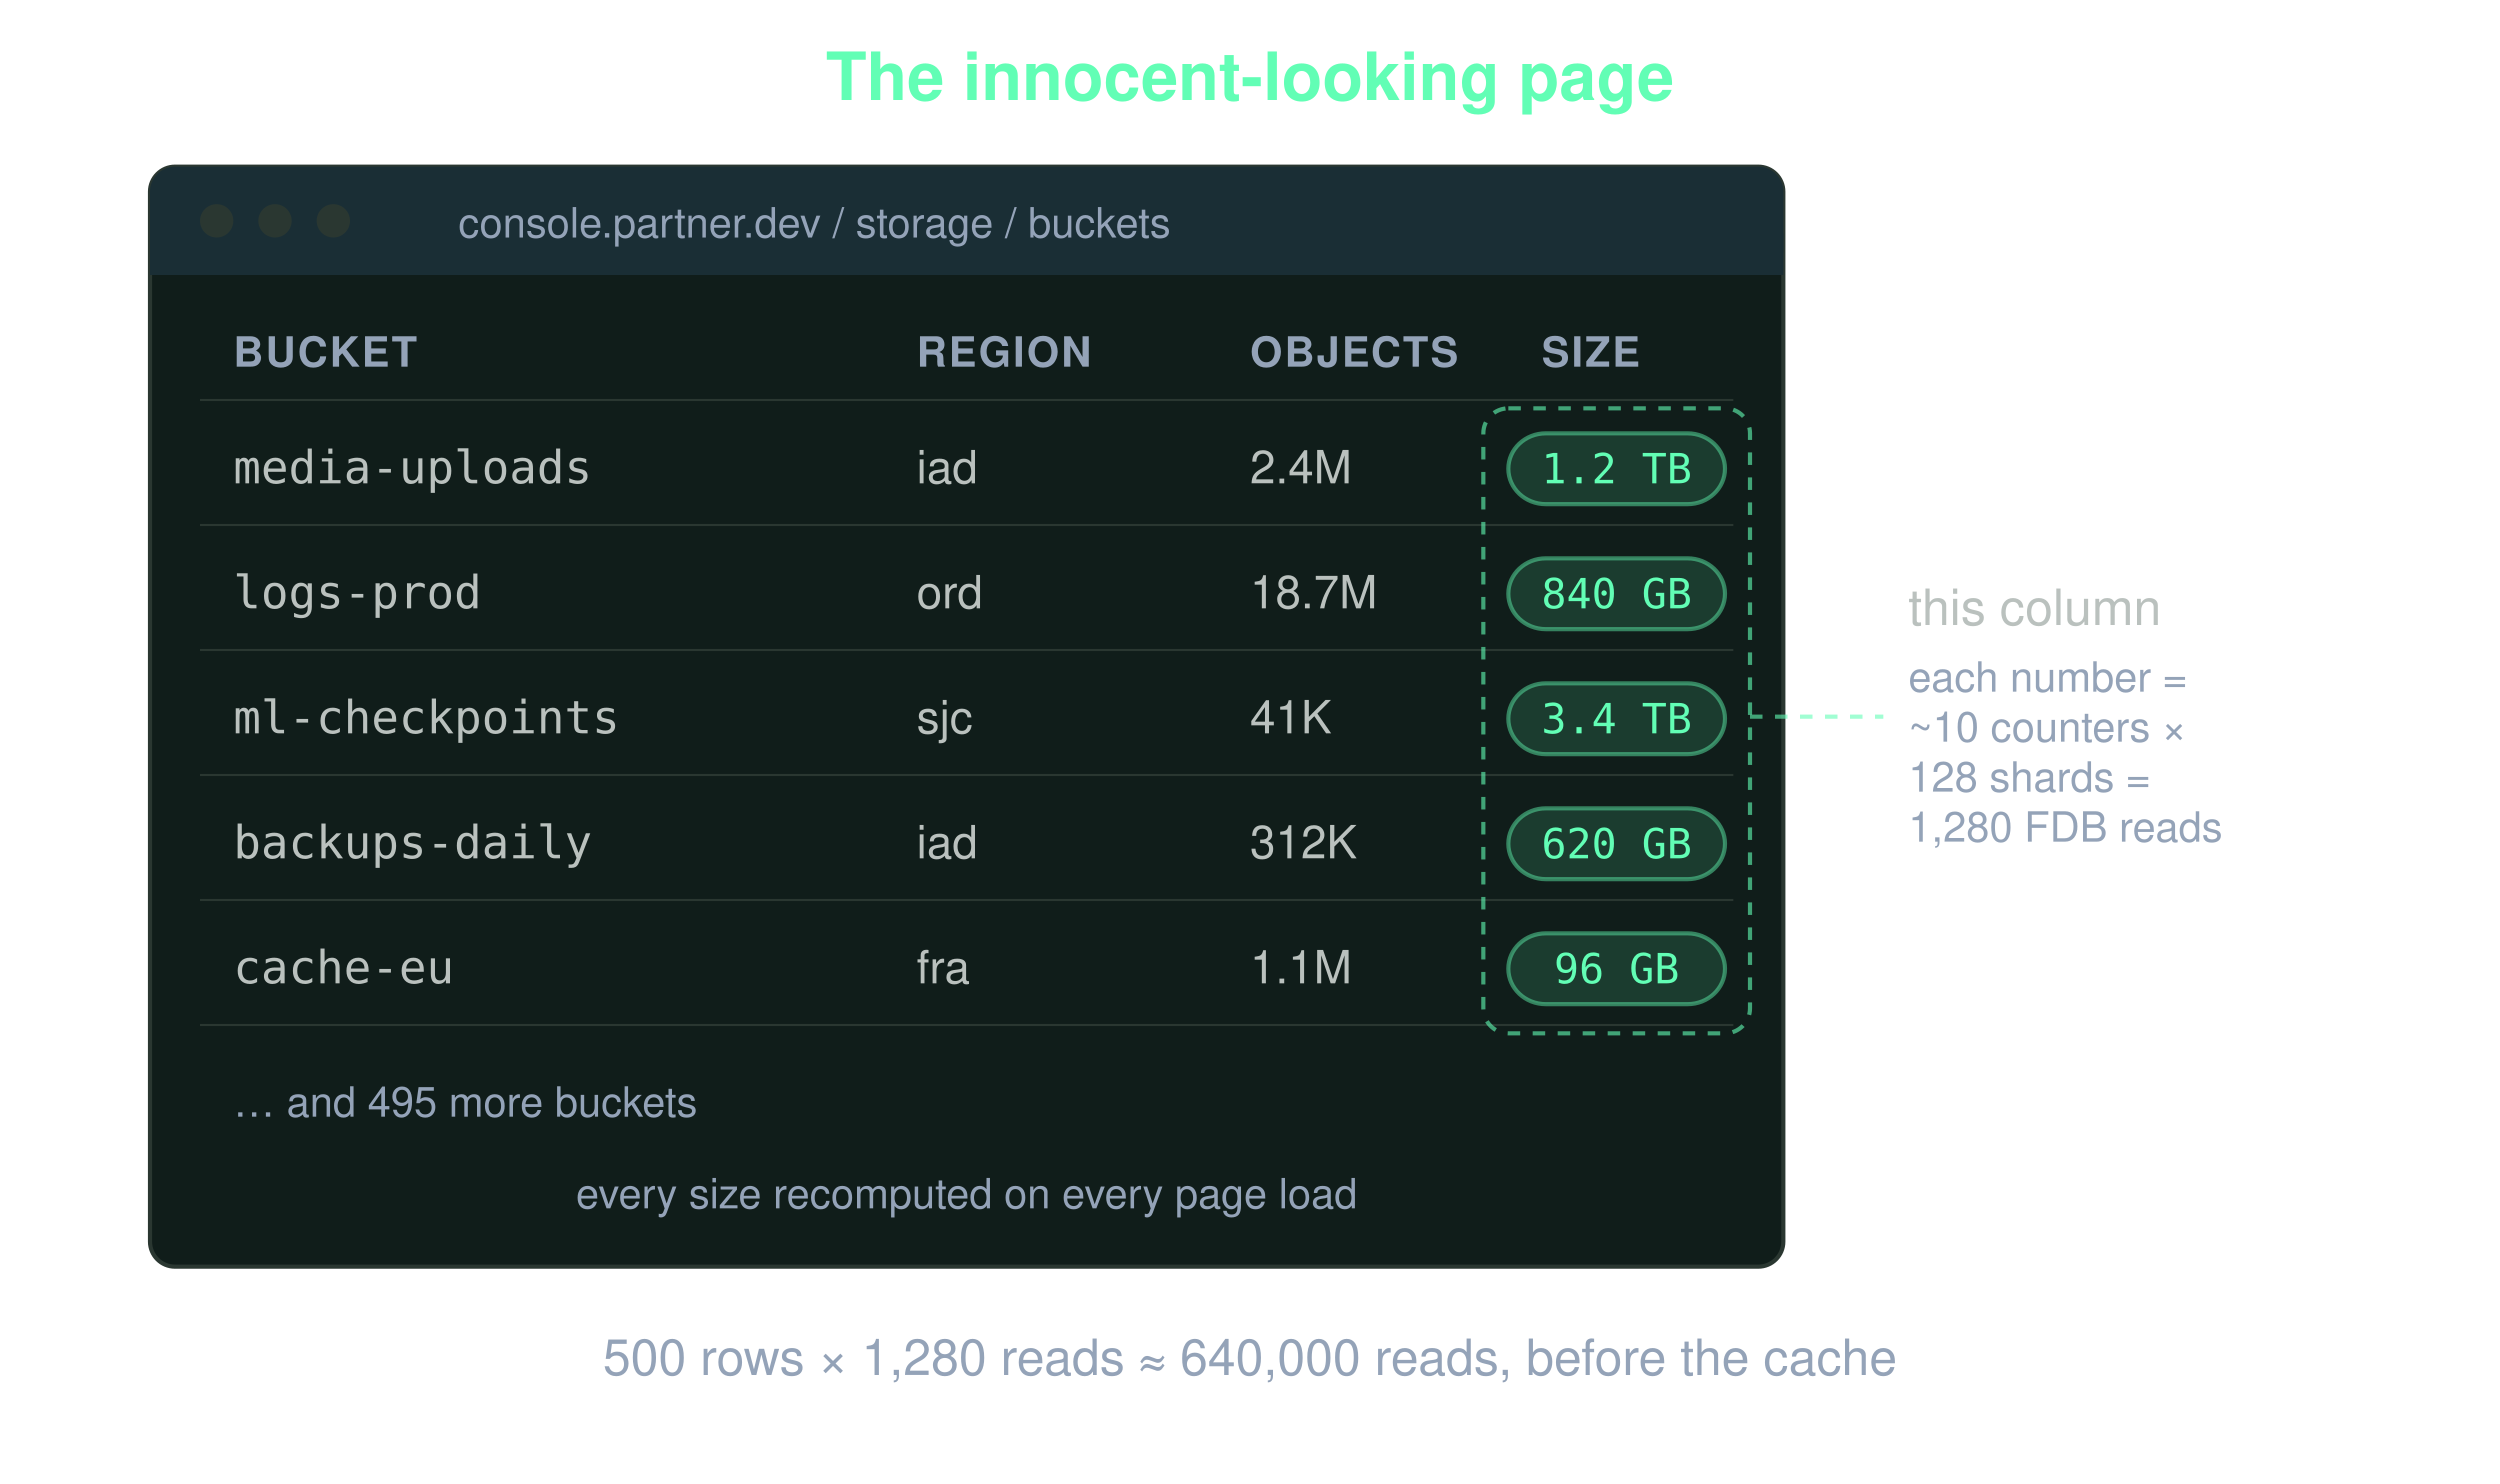
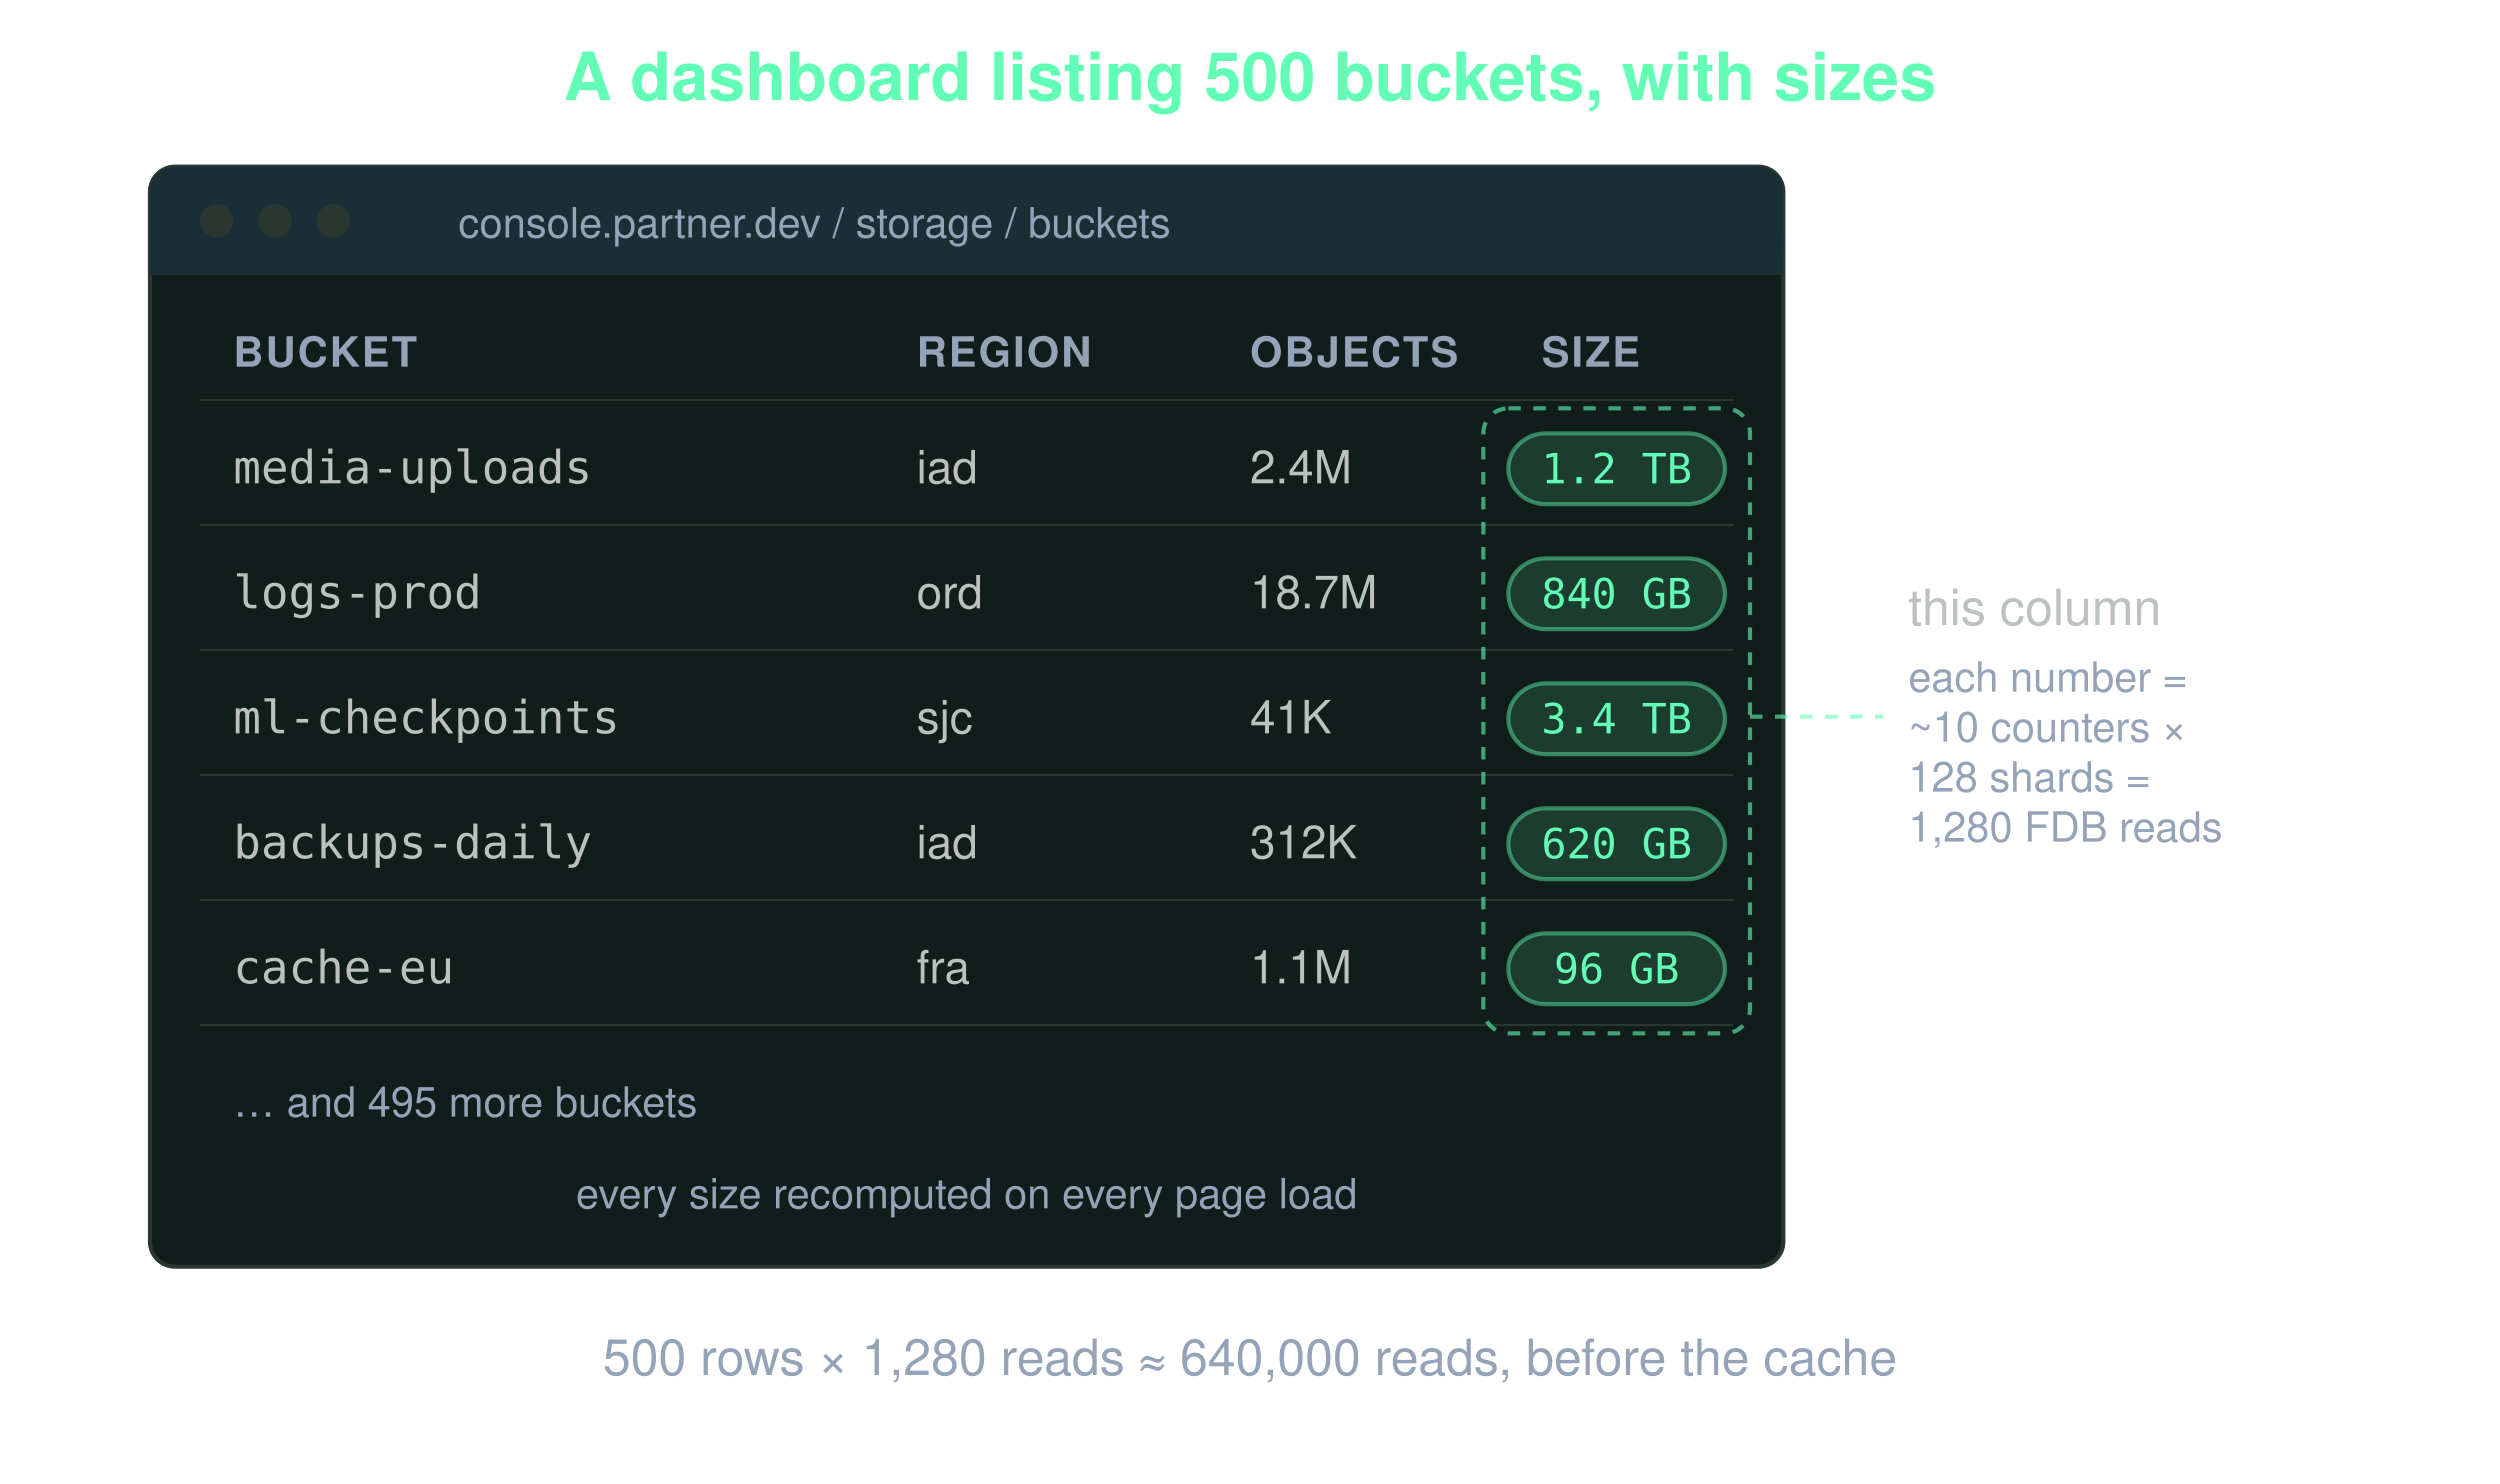
<svg xmlns="http://www.w3.org/2000/svg" viewBox="0 0 600 356" width="600" height="356" style="background: transparent">
  <style>
    text {
      font-family: "Hanken Grotesk", system-ui, -apple-system, "Segoe UI",
        Helvetica, Arial, sans-serif;
    }
    .title {
      font-size: 16px;
      fill: #62feb5;
      font-weight: 600;
    }
    .sub {
      font-size: 12px;
      fill: #94a3b8;
    }
    .small {
      font-size: 12px;
      fill: #bac1be;
    }
    .tiny {
      font-size: 10px;
      fill: #94a3b8;
    }
    .window {
      rx: 6;
      ry: 6;
      fill: #101d1a;
      stroke: #2a3731;
      stroke-width: 1;
    }
    .chrome {
      fill: #1a2e35;
    }
    .dot {
      fill: #2a3731;
    }
    .rowline {
      stroke: #2a3731;
      stroke-width: 0.5;
    }
    .head {
      font-size: 10px;
      fill: #94a3b8;
      font-weight: 600;
      letter-spacing: 0.5px;
    }
    .cell {
      font-size: 11px;
      fill: #bac1be;
    }
    .mono {
      font-family: ui-monospace, "SF Mono", Menlo, Consolas, monospace;
      font-size: 11px;
      fill: #bac1be;
    }
    .pill {
      rx: 9;
      ry: 9;
      fill: rgba(98, 254, 181, 0.14);
      stroke: rgba(98, 254, 181, 0.45);
      stroke-width: 1;
    }
    .pillText {
      font-family: ui-monospace, "SF Mono", Menlo, Consolas, monospace;
      font-size: 10px;
      fill: #62feb5;
    }
    .callout {
      stroke: rgba(98, 254, 181, 0.6);
      stroke-width: 1;
      fill: none;
      stroke-dasharray: 3 3;
    }
  </style>
  <text x="300" y="24" text-anchor="middle" class="title">
-     The innocent-looking page
+     A dashboard listing 500 buckets, with sizes
  </text>
  <rect x="36" y="40" width="392" height="264" class="window" />
  <rect x="36" y="40" width="392" height="26" rx="6" ry="6" class="chrome" />
  <rect x="36" y="56" width="392" height="10" class="chrome" />
  <circle cx="52" cy="53" r="4" class="dot" />
  <circle cx="66" cy="53" r="4" class="dot" />
  <circle cx="80" cy="53" r="4" class="dot" />
  <text x="110" y="57" class="tiny">console.partner.dev / storage / buckets</text>
  <text x="56" y="88" class="head">BUCKET</text>
  <text x="220" y="88" class="head">REGION</text>
  <text x="300" y="88" class="head">OBJECTS</text>
  <text x="370" y="88" class="head">SIZE</text>
  <line x1="48" y1="96" x2="416" y2="96" class="rowline" />
  <text x="56" y="116" class="mono">media-uploads</text>
  <text x="220" y="116" class="cell">iad</text>
  <text x="300" y="116" class="cell">2.4M</text>
-   <rect x="362" y="104" width="52" height="17" class="pill" />
+   <rect x="362" y="104" width="52" height="17" class="pill">
+     <animate attributeName="opacity" values="1;1;0.25;1;1" keyTimes="0;0.55;0.65;0.75;1" dur="2.8s" begin="0s" repeatCount="indefinite" />
+   </rect>
  <text x="388" y="116" text-anchor="middle" class="pillText">1.2 TB</text>
  <line x1="48" y1="126" x2="416" y2="126" class="rowline" />
  <text x="56" y="146" class="mono">logs-prod</text>
  <text x="220" y="146" class="cell">ord</text>
  <text x="300" y="146" class="cell">18.7M</text>
-   <rect x="362" y="134" width="52" height="17" class="pill" />
+   <rect x="362" y="134" width="52" height="17" class="pill">
+     <animate attributeName="opacity" values="1;1;0.25;1;1" keyTimes="0;0.55;0.65;0.75;1" dur="2.8s" begin="0.4s" repeatCount="indefinite" />
+   </rect>
  <text x="388" y="146" text-anchor="middle" class="pillText">840 GB</text>
  <line x1="48" y1="156" x2="416" y2="156" class="rowline" />
  <text x="56" y="176" class="mono">ml-checkpoints</text>
  <text x="220" y="176" class="cell">sjc</text>
  <text x="300" y="176" class="cell">41K</text>
-   <rect x="362" y="164" width="52" height="17" class="pill" />
+   <rect x="362" y="164" width="52" height="17" class="pill">
+     <animate attributeName="opacity" values="1;1;0.25;1;1" keyTimes="0;0.55;0.65;0.75;1" dur="2.8s" begin="0.8s" repeatCount="indefinite" />
+   </rect>
  <text x="388" y="176" text-anchor="middle" class="pillText">3.4 TB</text>
  <line x1="48" y1="186" x2="416" y2="186" class="rowline" />
  <text x="56" y="206" class="mono">backups-daily</text>
  <text x="220" y="206" class="cell">iad</text>
  <text x="300" y="206" class="cell">312K</text>
-   <rect x="362" y="194" width="52" height="17" class="pill" />
+   <rect x="362" y="194" width="52" height="17" class="pill">
+     <animate attributeName="opacity" values="1;1;0.25;1;1" keyTimes="0;0.55;0.65;0.75;1" dur="2.8s" begin="1.2s" repeatCount="indefinite" />
+   </rect>
  <text x="388" y="206" text-anchor="middle" class="pillText">620 GB</text>
  <line x1="48" y1="216" x2="416" y2="216" class="rowline" />
  <text x="56" y="236" class="mono">cache-eu</text>
  <text x="220" y="236" class="cell">fra</text>
  <text x="300" y="236" class="cell">1.1M</text>
-   <rect x="362" y="224" width="52" height="17" class="pill" />
+   <rect x="362" y="224" width="52" height="17" class="pill">
+     <animate attributeName="opacity" values="1;1;0.25;1;1" keyTimes="0;0.55;0.65;0.75;1" dur="2.8s" begin="1.6s" repeatCount="indefinite" />
+   </rect>
  <text x="388" y="236" text-anchor="middle" class="pillText">96 GB</text>
  <line x1="48" y1="246" x2="416" y2="246" class="rowline" />
  <text x="56" y="268" class="tiny">… and 495 more buckets</text>
  <text x="232" y="290" text-anchor="middle" class="tiny">
    every size recomputed on every page load
  </text>
-   <rect x="356" y="98" width="64" height="150" rx="6" ry="6" class="callout" />
+   <rect x="356" y="98" width="64" height="150" rx="6" ry="6" class="callout">
+     <animate attributeName="stroke-dashoffset" values="12;0" dur="1s" repeatCount="indefinite" />
+   </rect>
  <line x1="420" y1="172" x2="452" y2="172" class="callout" />
  <text x="458" y="150" class="small" fill="#62feb5">this column</text>
  <text x="458" y="166" class="tiny">each number =</text>
  <text x="458" y="178" class="tiny">~10 counters ×</text>
  <text x="458" y="190" class="tiny">128 shards =</text>
  <text x="458" y="202" class="tiny">1,280 FDB reads</text>
  <text x="300" y="330" text-anchor="middle" class="sub">
    500 rows × 1,280 reads ≈ 640,000 reads, before the cache
  </text>
</svg>
